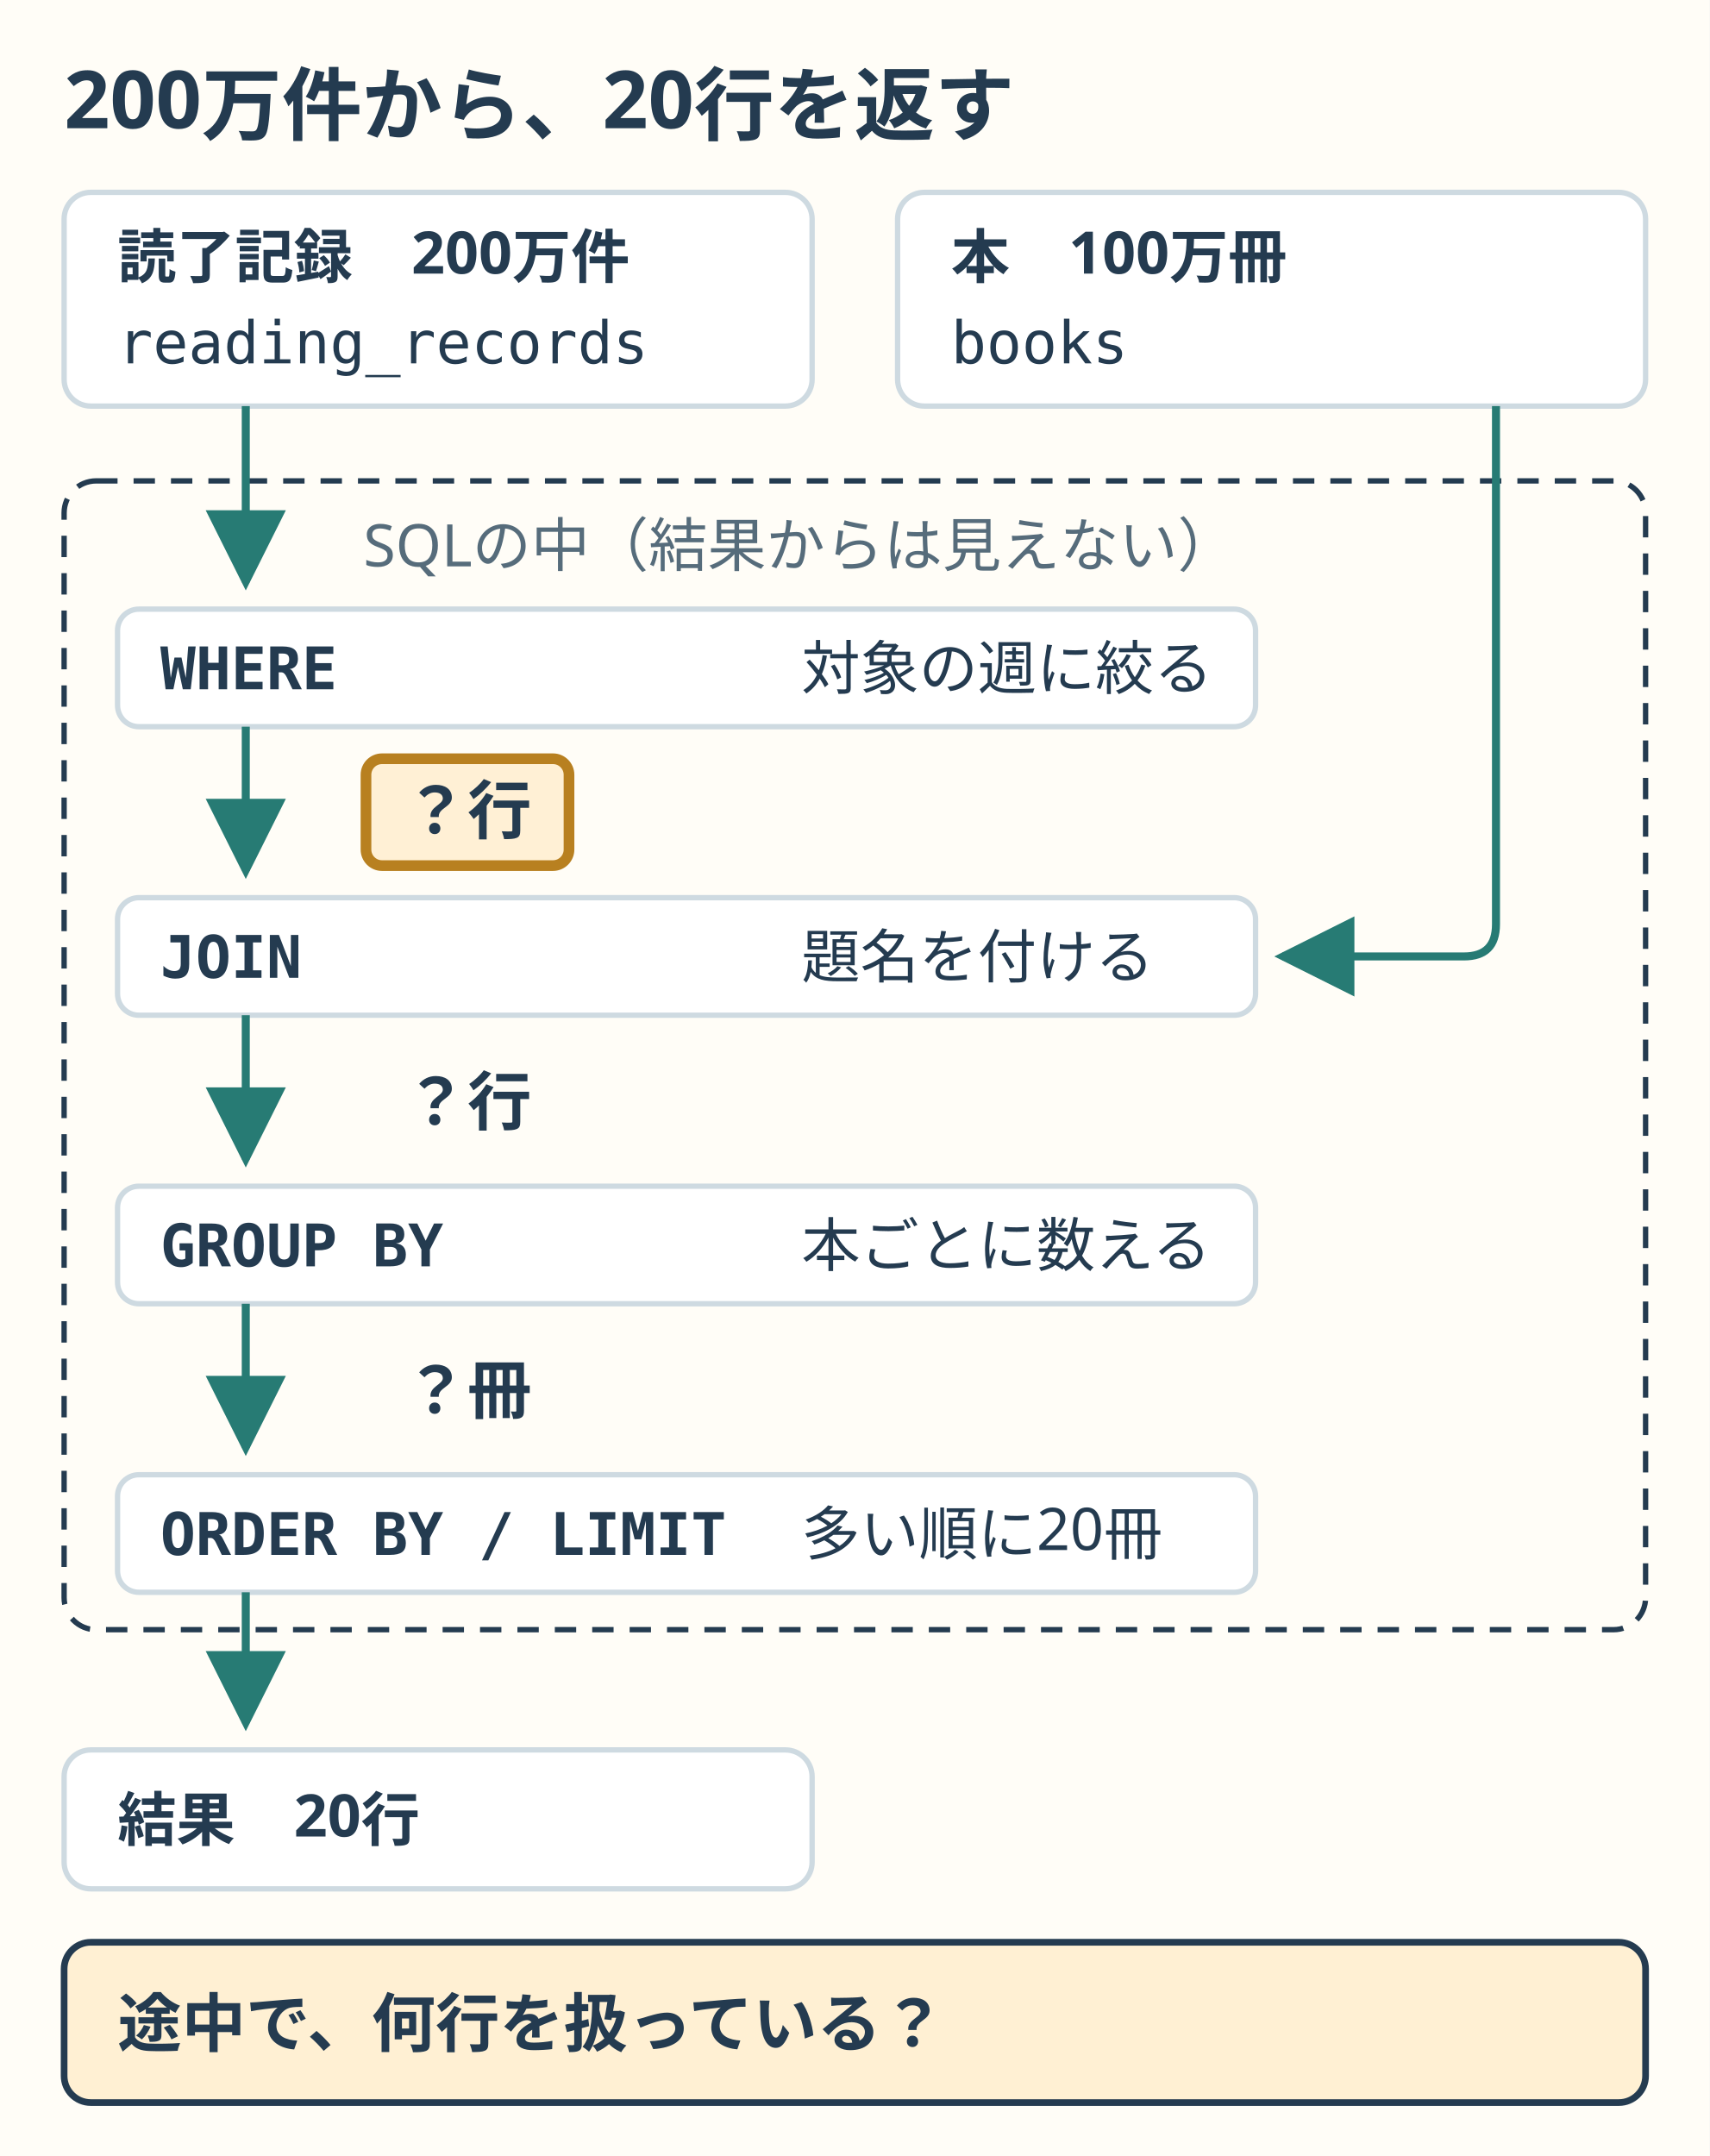
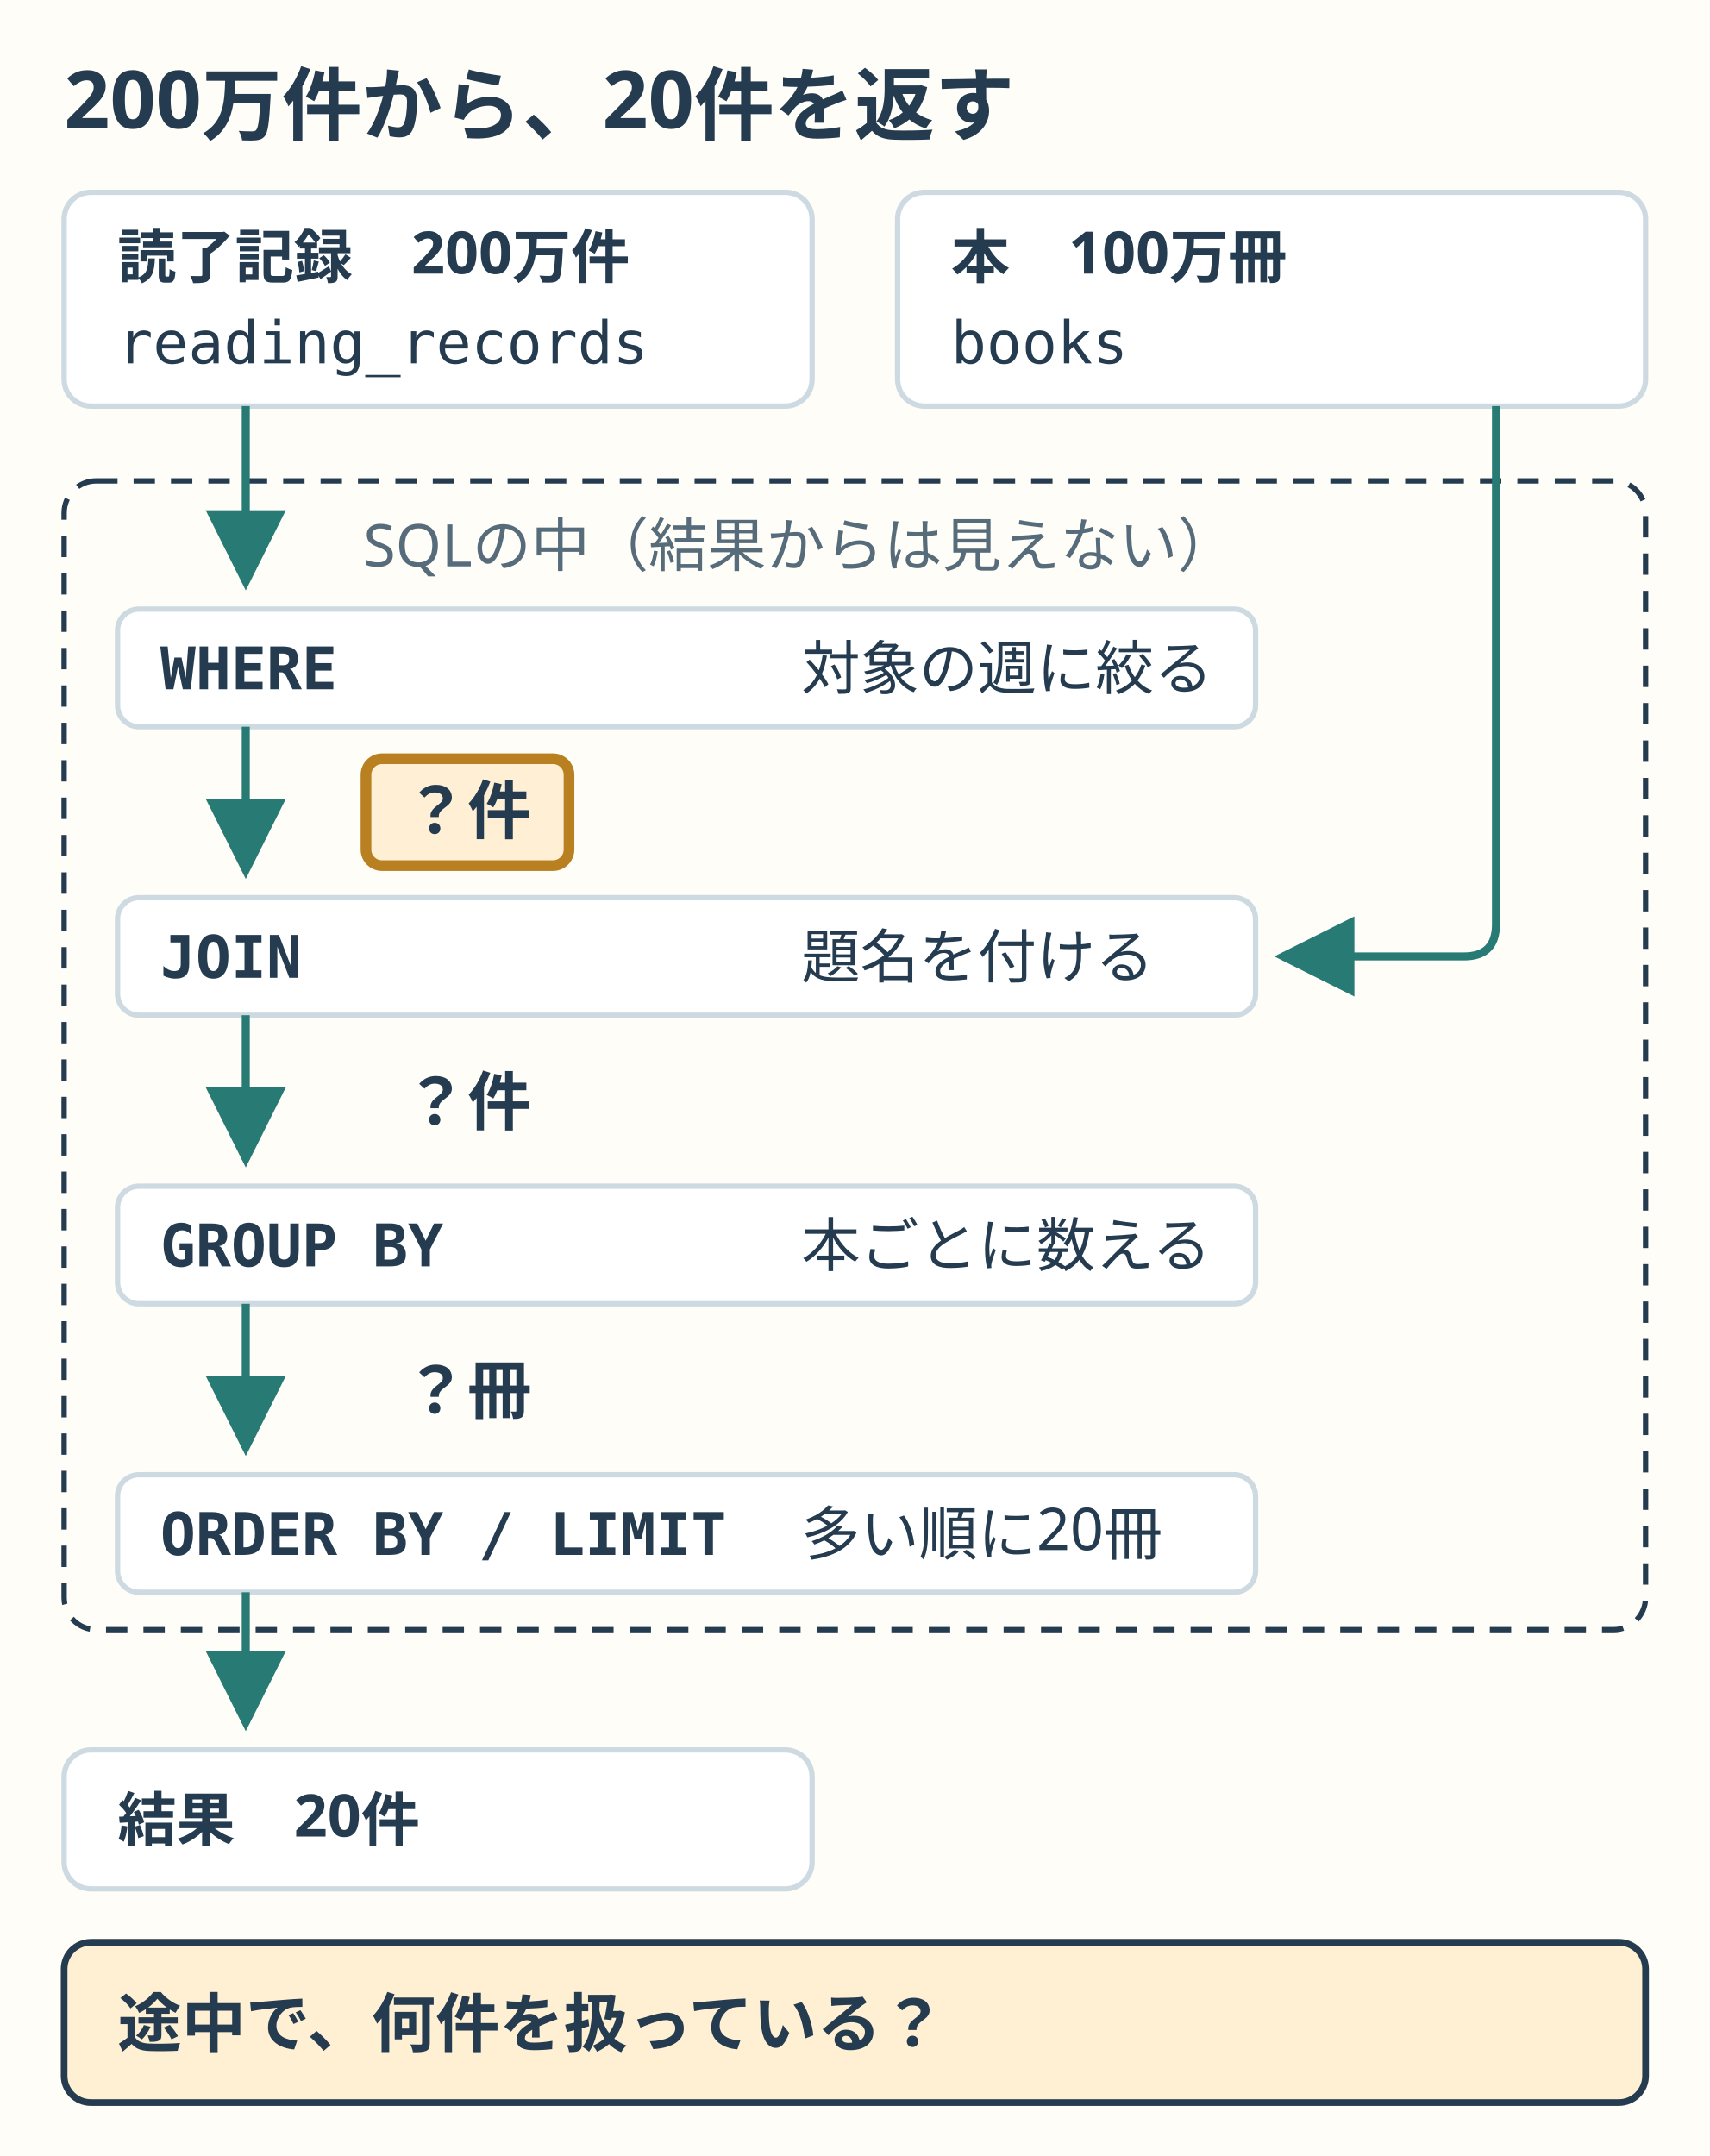
<svg xmlns="http://www.w3.org/2000/svg" width="640" height="807" viewBox="0 0 640 807" role="img" aria-labelledby="title">
  <defs>
    <marker id="flow" markerWidth="10" markerHeight="10" refX="9" refY="5" orient="auto">
      <path d="M0 0L10 5L0 10z" fill="#277b74" />
    </marker>
    <marker id="req" markerWidth="10" markerHeight="10" refX="9" refY="5" orient="auto">
      <path d="M0 0L10 5L0 10" fill="none" stroke="#945e11" stroke-width="2" />
    </marker>
    <marker id="ref" markerWidth="9" markerHeight="9" refX="8" refY="4.5" orient="auto">
      <path d="M0 0L9 4.5L0 9z" fill="#7d93a3" />
    </marker>
  </defs>
  <style>
text{font-family:"Hiragino Sans","Noto Sans JP",sans-serif;font-size:24px;fill:#243b50}
.h{font-size:30px;font-weight:700}.b{font-weight:700}.s{font-size:22px}.m{font-size:22px;fill:#566c7b}
.mono{font-family:ui-monospace,Menlo,monospace;font-size:22px}.tag{font-size:22px;font-weight:700;fill:#fff}
.teal{fill:#176e65}.brown{fill:#945e11}.real{fill:#176e65}
.panel{fill:#fff;stroke:#cedae1;stroke-width:2}.node{fill:#ecf2f8;stroke:#56738a;stroke-width:2}
.row{fill:#fff;stroke:#448b7c;stroke-width:2}.match{fill:#fff;stroke:#176e65;stroke-width:4}
.page{fill:#f7fbf9;stroke:#6d9f94;stroke-width:2}.ipage{fill:#f4f6f8;stroke:#6b7f8e;stroke-width:2}
.band{fill:#d5dde3;stroke:#92a7b5;stroke-width:2}.skip{fill:none;stroke:#b5c2cc;stroke-width:2;stroke-dasharray:6 5}
.hot{fill:#fff0d5;stroke:#b88020;stroke-width:4}.ghost{fill:#f5f7f9;stroke:#b5c2cc;stroke-width:2;stroke-dasharray:6 5}
.flow{fill:none;stroke:#277b74;stroke-width:3;marker-end:url(#flow)}.req{fill:none;stroke:#945e11;stroke-width:3;stroke-dasharray:8 6;marker-end:url(#req)}
.ref{fill:none;stroke:#7d93a3;stroke-width:2;marker-end:url(#ref)}.step{fill:#fff;stroke:#243b50;stroke-width:2.5}
.spine{fill:#e9f3f4;stroke:#243b50;stroke-width:1.5}
.work{fill:#fff;stroke:#56738a;stroke-width:2;stroke-dasharray:8 5}.val{fill:#dcefe8;stroke:#448b7c;stroke-width:2}.buffer{fill:#eaf6f1;stroke:#6d9f94;stroke-width:2}
.route{fill:#f4f6f8;stroke:#243b50;stroke-width:3}.leader{fill:none;stroke:#56738a;stroke-width:2}
  </style>
  <rect width="640" height="807" fill="#fffdf7" />
-   <text x="24" y="48" class="h">200万件から、20行を返す</text>
+   <text x="24" y="48" class="h">200万件から、20件を返す</text>
  <g id="inputs">
    <rect x="24" y="72" width="280" height="80" rx="10" class="panel" />
    <text x="44" y="104" class="s b">読了記録　200万件</text>
    <text x="44" y="136" class="mono">reading_records</text>
    <rect x="336" y="72" width="280" height="80" rx="10" class="panel" />
    <text x="356" y="104" class="s b">本　100万冊</text>
    <text x="356" y="136" class="mono">books</text>
  </g>
  <g id="sql">
    <rect x="24" y="180" width="592" height="430" rx="12" fill="none" stroke="#243b50" stroke-width="2" stroke-dasharray="8 6" />
    <text x="136" y="212" class="m">SQLの中（結果からは見えない）</text>
    <rect x="44" y="228" width="426" height="44" rx="8" class="panel" />
    <text x="60" y="258" class="mono b">WHERE</text>
    <text x="300" y="258" class="s">対象の週に絞る</text>
    <rect x="44" y="336" width="426" height="44" rx="8" class="panel" />
    <text x="60" y="366" class="mono b">JOIN</text>
    <text x="300" y="366" class="s">題名を付ける</text>
    <rect x="44" y="444" width="426" height="44" rx="8" class="panel" />
    <text x="60" y="474" class="mono b">GROUP BY</text>
    <text x="300" y="474" class="s">本ごとに数える</text>
    <rect x="44" y="552" width="426" height="44" rx="8" class="panel" />
    <text x="60" y="582" class="mono b">ORDER BY / LIMIT</text>
    <text x="300" y="582" class="s">多い順に20冊</text>
  </g>
  <g id="counts">
    <rect x="137" y="284" width="76" height="40" rx="6" class="hot" />
-     <text x="151" y="312" class="b">？行</text>
-     <text x="151" y="421" class="b">？行</text>
+     <text x="151" y="312" class="b">？件</text>
+     <text x="151" y="421" class="b">？件</text>
    <text x="151" y="529" class="b">？冊</text>
  </g>
  <g id="result">
    <rect x="24" y="655" width="280" height="52" rx="10" class="panel" />
-     <text x="44" y="689" class="s b">結果　20行</text>
+     <text x="44" y="689" class="s b">結果　20件</text>
  </g>
  <g id="flows">
    <path d="M92 152 V218" class="flow" />
    <path d="M560 152 V346 Q560 358 548 358 H480" class="flow" />
    <path d="M92 272 V326" class="flow" />
    <path d="M92 380 V434" class="flow" />
    <path d="M92 488 V542" class="flow" />
    <path d="M92 596 V645" class="flow" />
  </g>
  <rect x="24" y="727" width="592" height="60" rx="10" fill="#fff0d3" stroke="#243b50" stroke-width="2.5" />
-   <text x="44" y="766" class="b">途中で、何行を扱っている？</text>
+   <text x="44" y="766" class="b">途中で、何件を扱っている？</text>
</svg>
